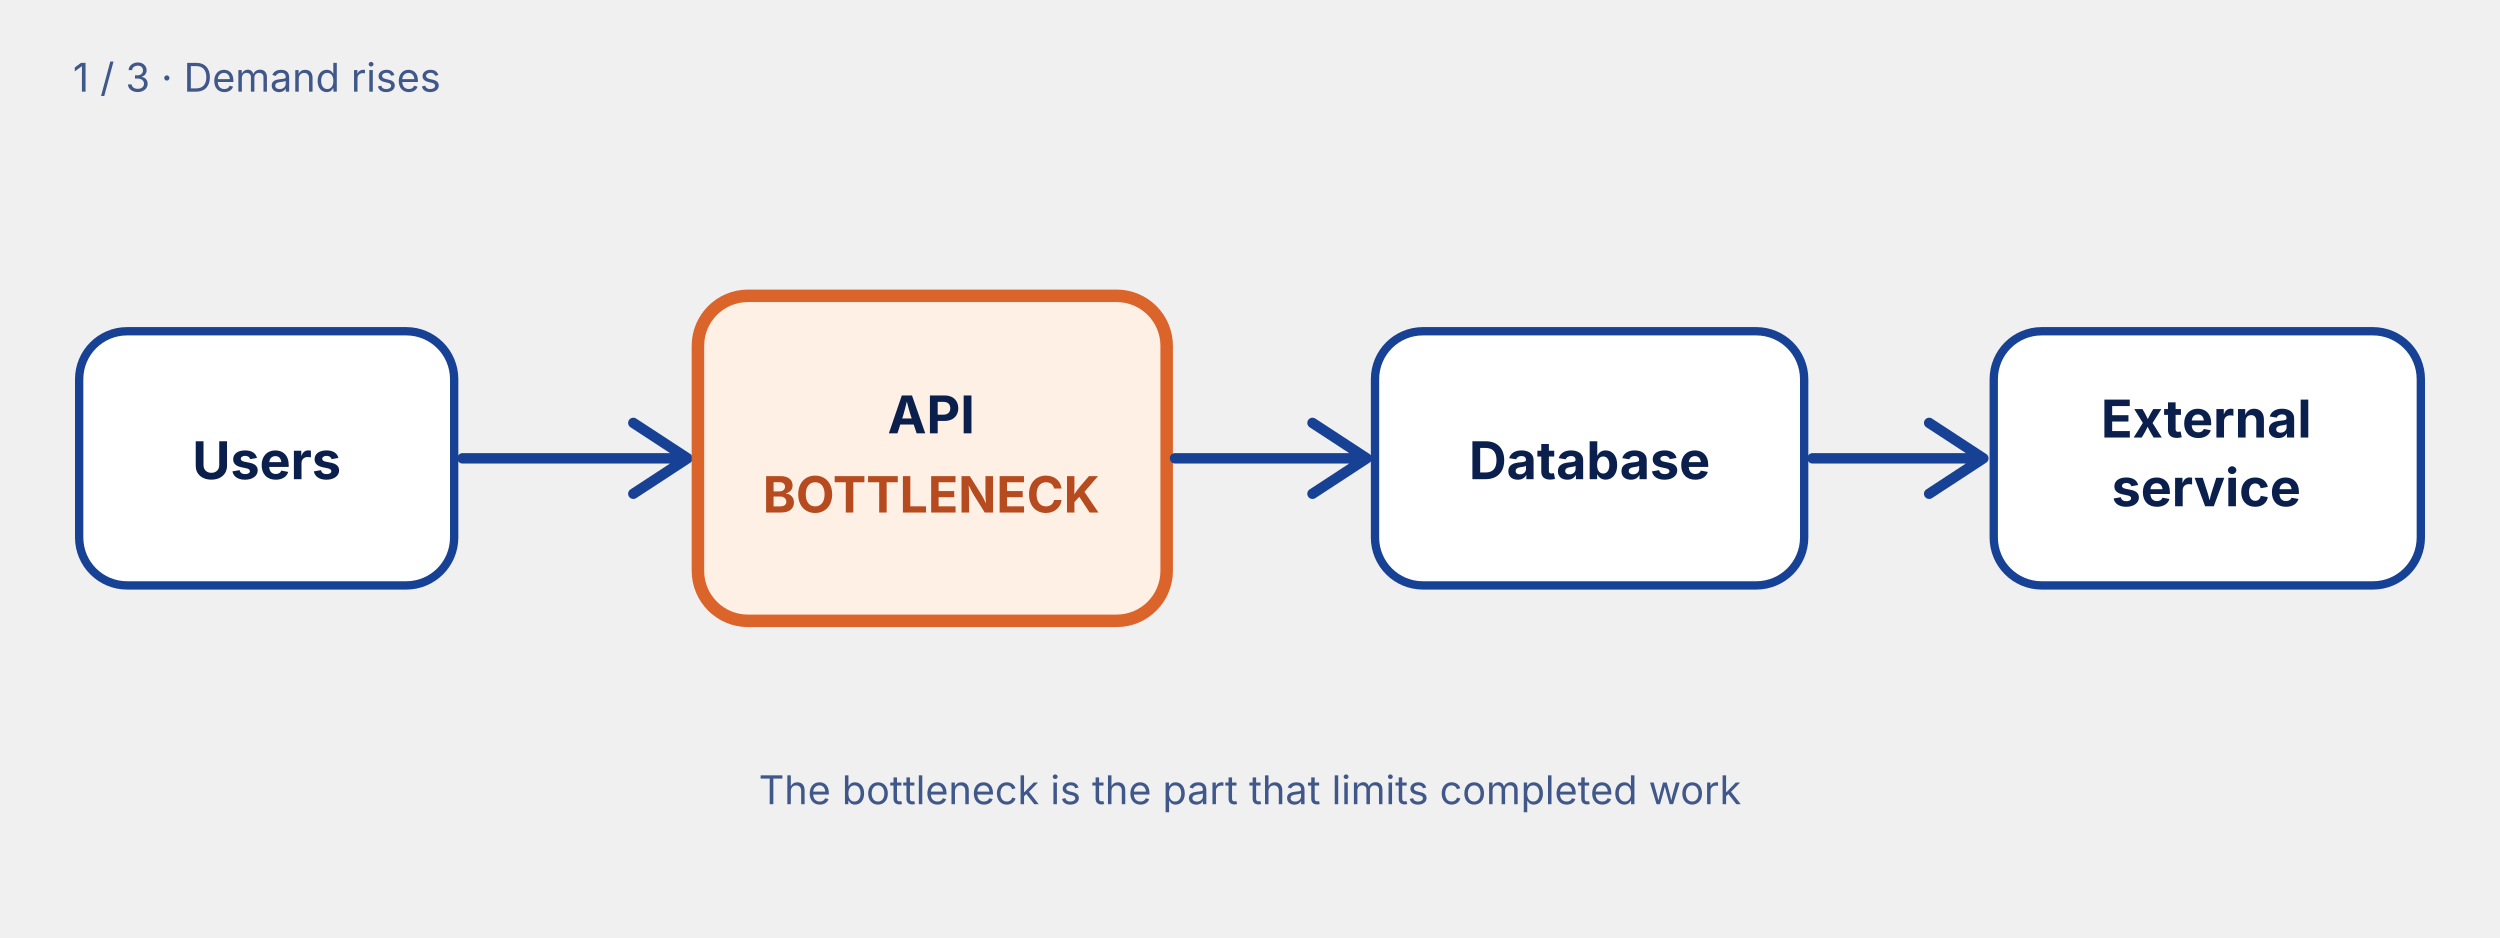
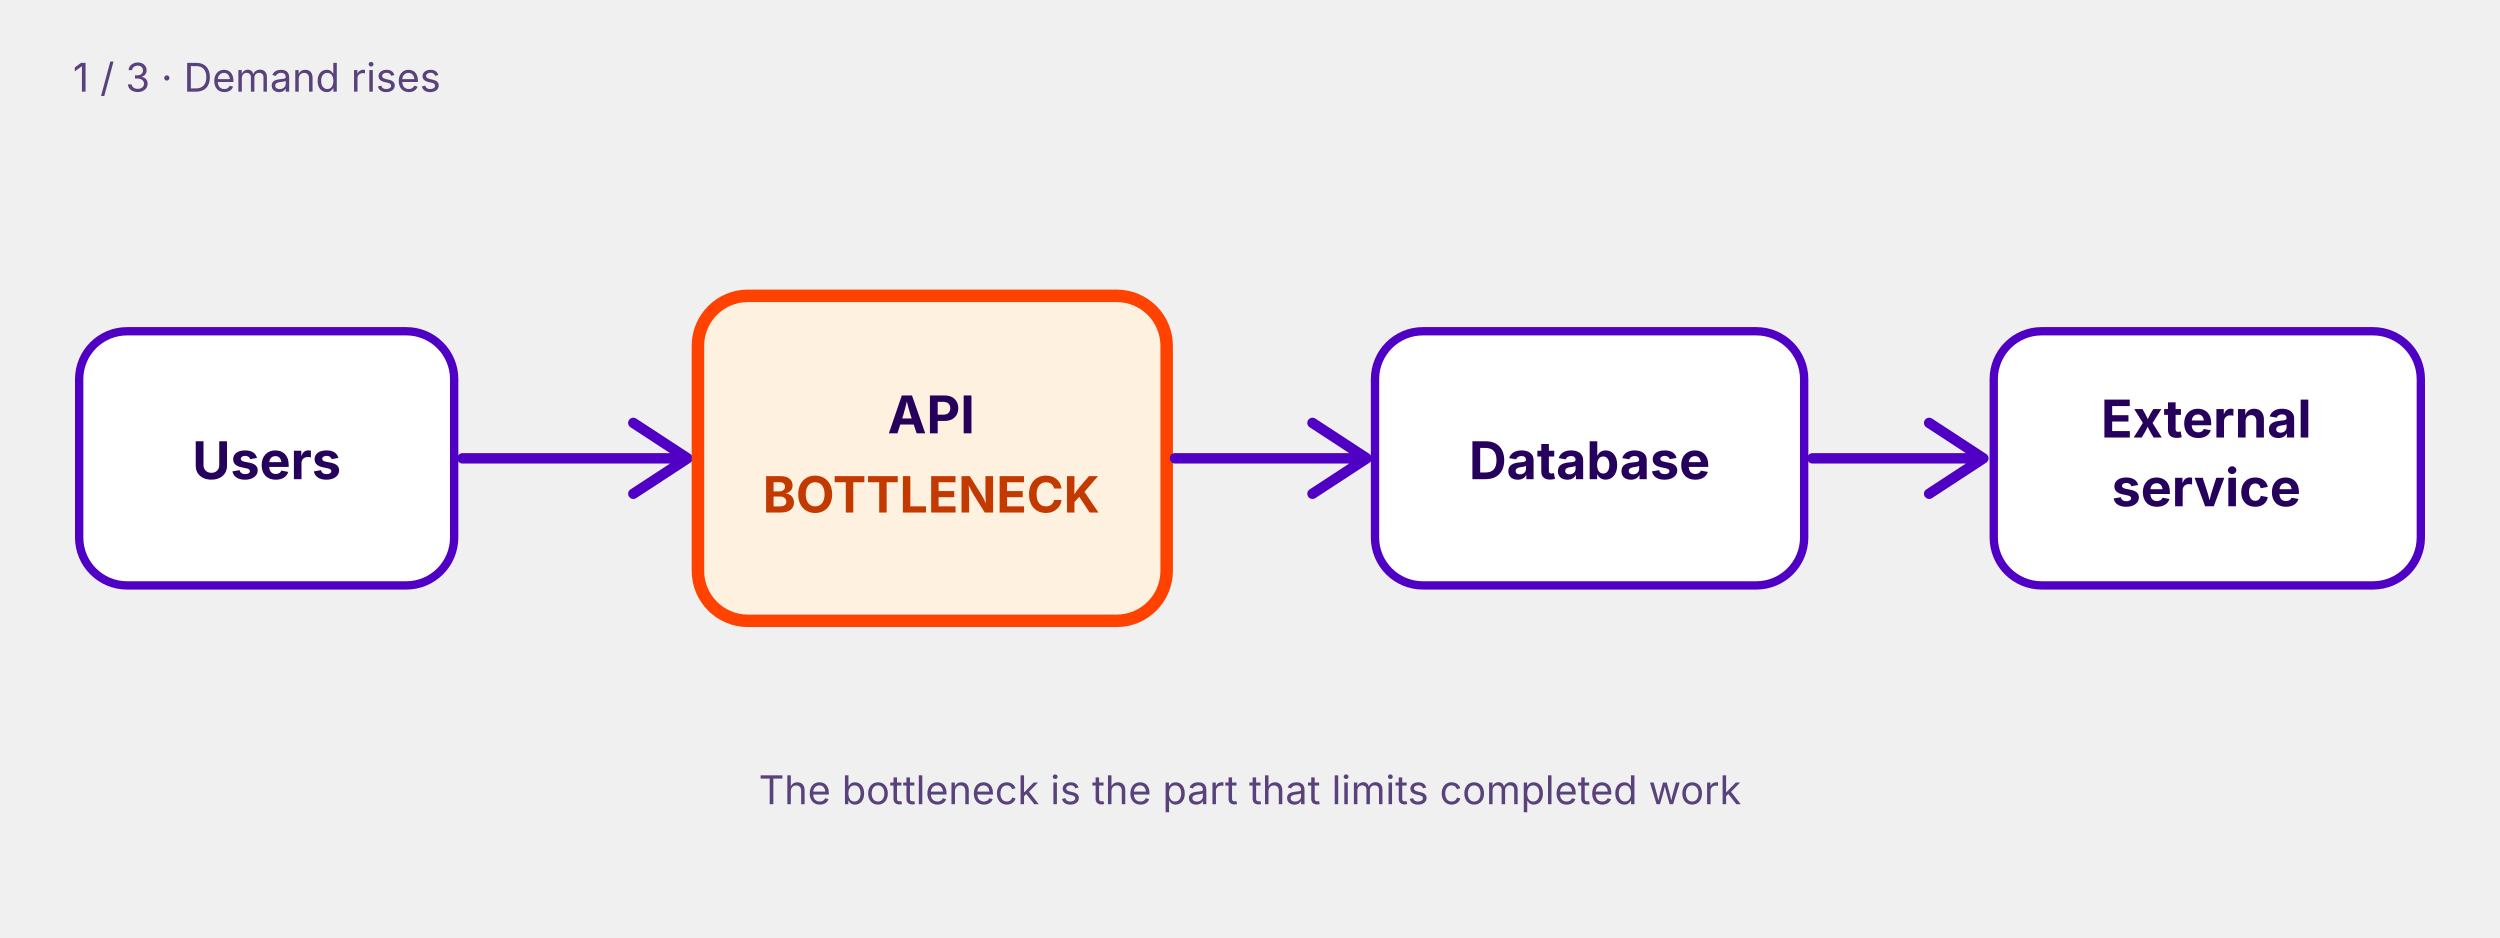
<svg xmlns="http://www.w3.org/2000/svg" viewBox="0 0 1200 450" role="img" aria-labelledby="t d">
-   <style>text{font-family:Inter,Arial,sans-serif;fill:#0b1f4d}.label{font-size:25px;font-weight:700}.small{font-size:19px;fill:#405789}.box{fill:#fff;stroke:#164194;stroke-width:4}.hot{fill:#fff0e6;stroke:#db642b;stroke-width:6}.line{fill:none;stroke:#164194;stroke-width:5;stroke-linecap:round;stroke-linejoin:round}.fire{font-size:24px;font-weight:700;fill:#b54b1e}</style>
+   <style>text{font-family:Inter,Arial,sans-serif;fill:#26015c}.label{font-size:25px;font-weight:700}.small{font-size:19px;fill:#59417b}.box{fill:#fff;stroke:#5000c4;stroke-width:4}.hot{fill:#fff1df;stroke:#ff4200;stroke-width:6}.line{fill:none;stroke:#5000c4;stroke-width:5;stroke-linecap:round;stroke-linejoin:round}.fire{font-size:24px;font-weight:700;fill:#c33a00}</style>
  <text x="35" y="44" class="small">1 / 3  ·  Demand rises</text>
  <rect x="38" y="159" width="180" height="122" rx="23" class="box" />
  <text x="128" y="230" class="label" text-anchor="middle">Users</text>
  <path d="M222 220h102m-20-17 26 17-26 17" class="line" />
  <rect x="335" y="142" width="225" height="156" rx="24" class="hot" />
  <text x="447" y="208" class="label" text-anchor="middle">API</text>
  <text x="447" y="246" class="fire" text-anchor="middle">BOTTLENECK</text>
  <path d="M564 220h86m-20-17 26 17-26 17" class="line" />
  <rect x="660" y="159" width="206" height="122" rx="23" class="box" />
  <text x="763" y="230" class="label" text-anchor="middle">Database</text>
  <path d="M870 220h76m-20-17 26 17-26 17" class="line" />
  <rect x="957" y="159" width="205" height="122" rx="23" class="box" />
  <text x="1059" y="210" class="label" text-anchor="middle">External</text>
  <text x="1059" y="243" class="label" text-anchor="middle">service</text>
  <text x="600" y="386" class="small" text-anchor="middle">The bottleneck is the part that limits completed work</text>
</svg>
